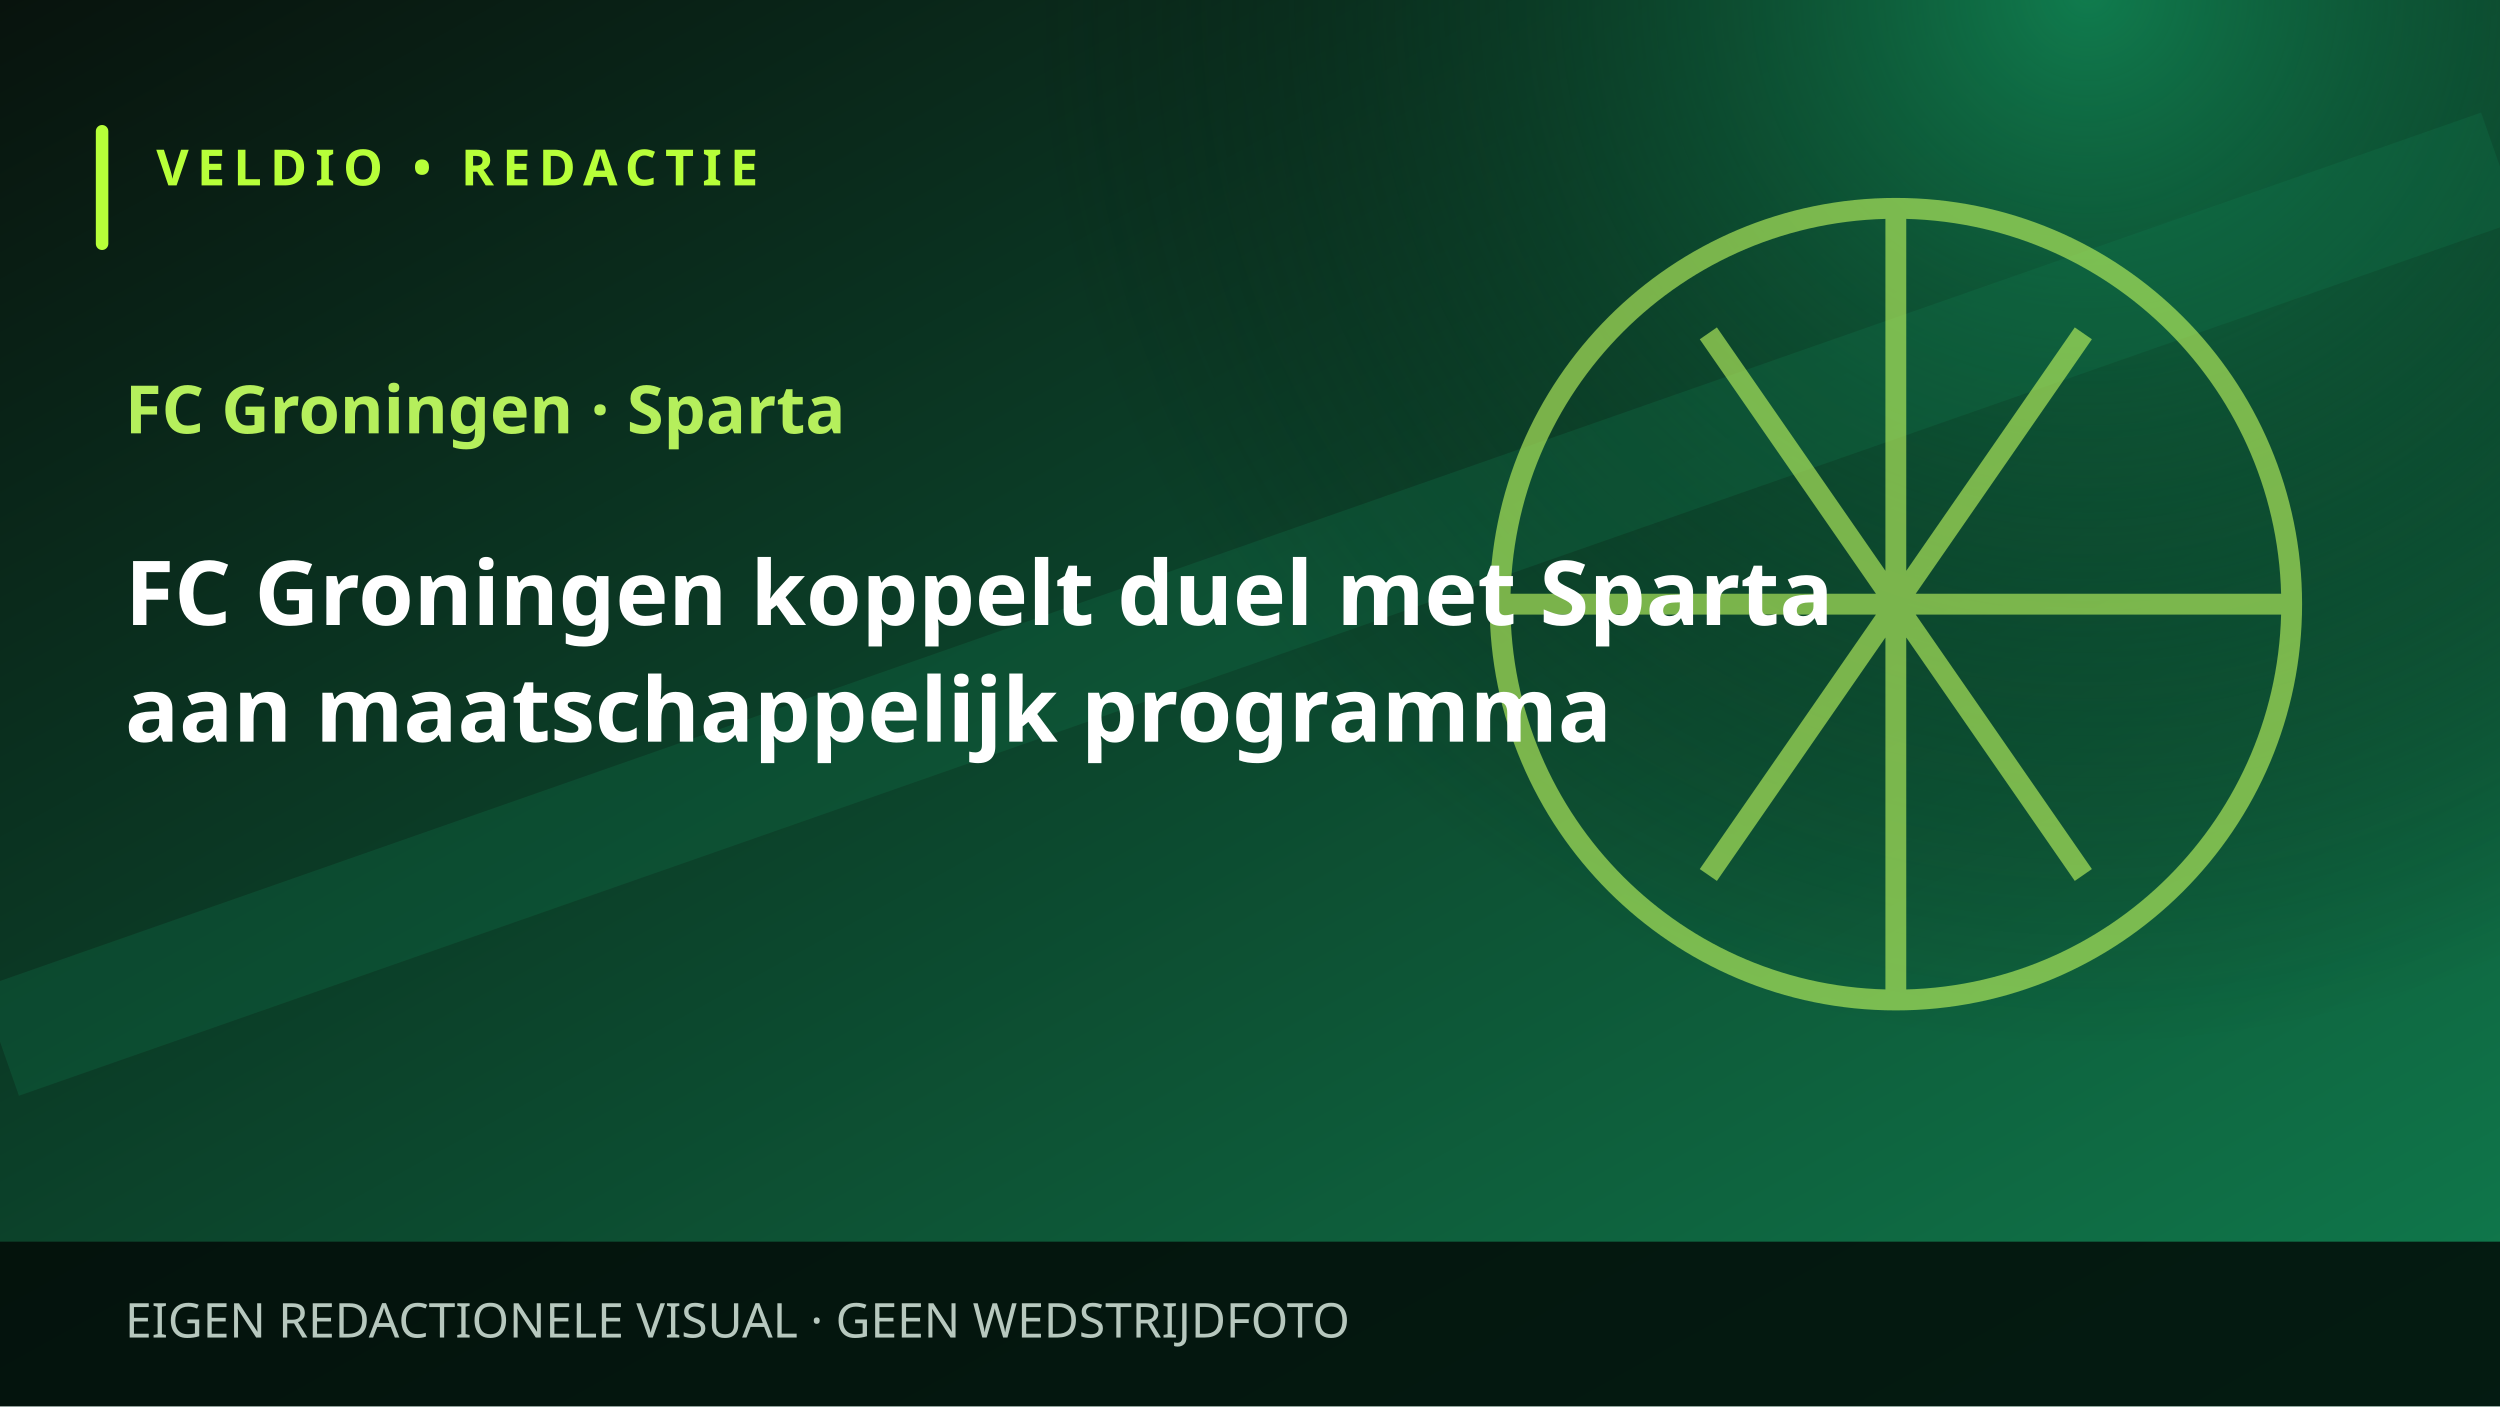
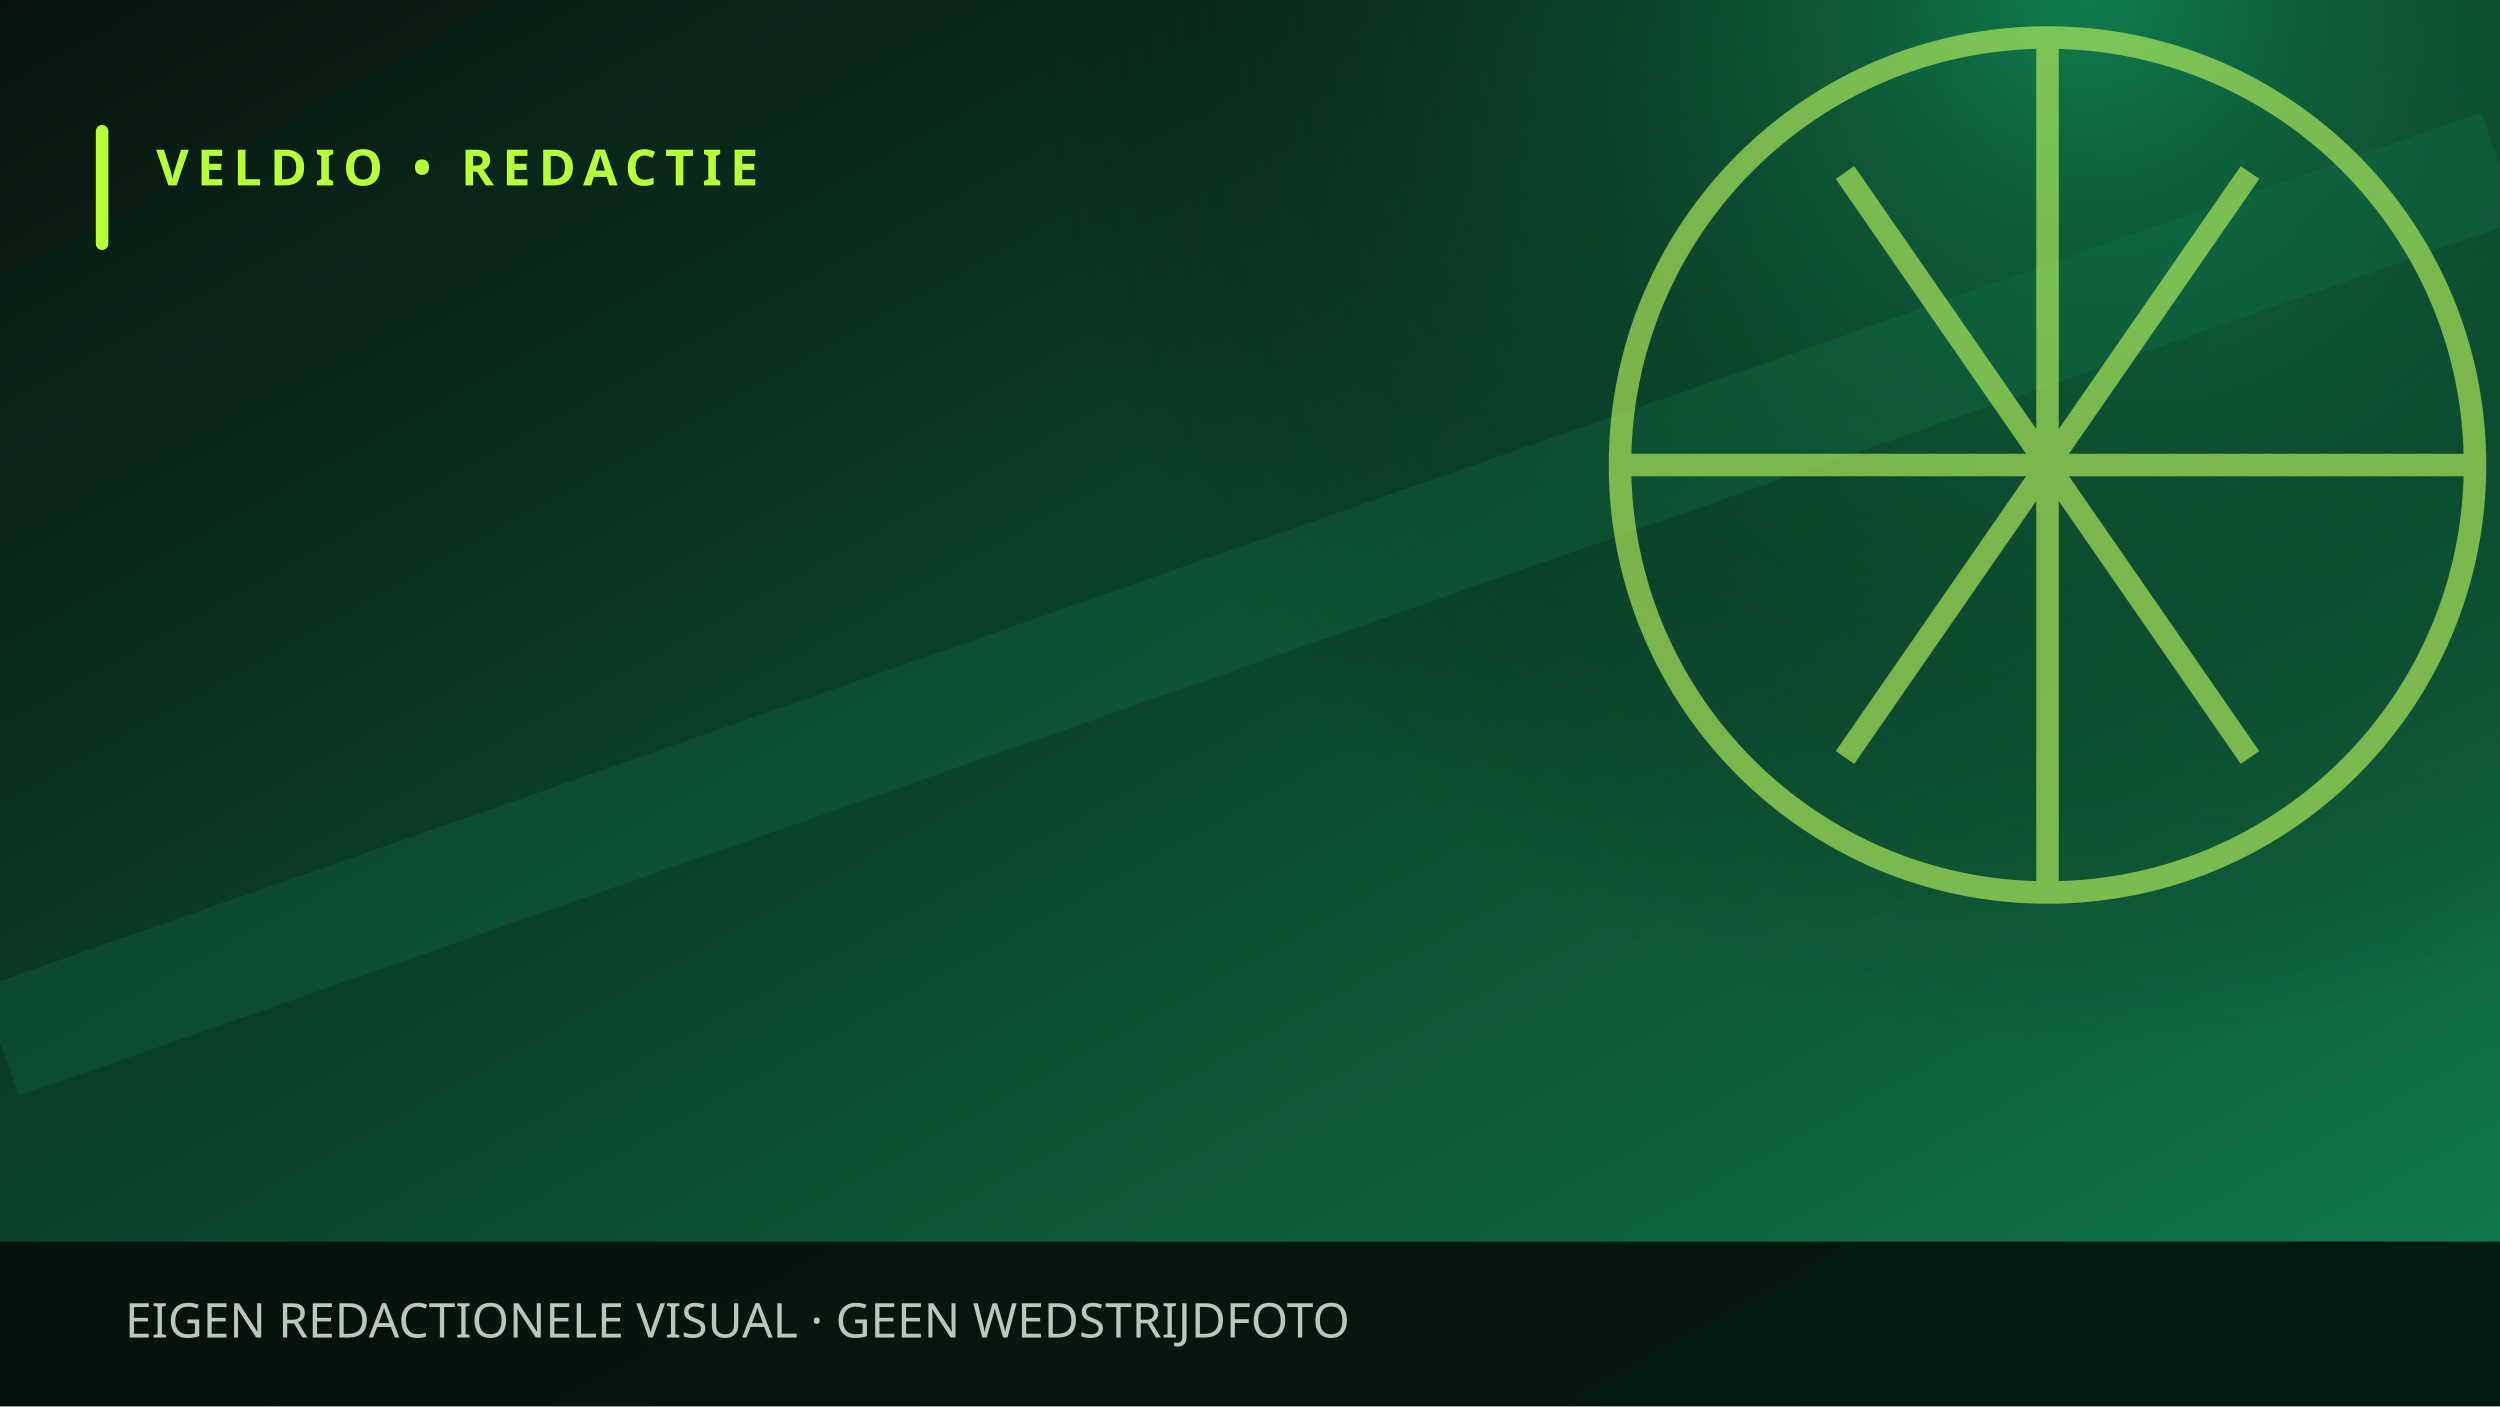
<svg xmlns="http://www.w3.org/2000/svg" width="1200" height="675">
  <defs>
-     <linearGradient id="b" x2="1" y2="1">
+     <linearGradient id="b" x1="0" y1="0" x2="1" y2="1">
      <stop stop-color="#08130d" />
      <stop offset="1" stop-color="#107c4e" />
    </linearGradient>
    <radialGradient id="g">
      <stop stop-color="#107c4e" />
      <stop offset="1" stop-color="#08110a" stop-opacity="0" />
    </radialGradient>
  </defs>
  <rect width="1200" height="675" fill="url(#b)" />
  <circle cx="1000" cy="0" r="500" fill="url(#g)" />
  <path d="M0 500L1200 80" stroke="#107c4e" stroke-width="55" opacity=".25" />
-   <g fill="none" stroke="#b5ef5c" stroke-width="10" opacity=".65">
+   <g transform="translate(0 -90) scale(1.08)" fill="none" stroke="#b5ef5c" stroke-width="10" opacity=".65">
    <circle cx="910" cy="290" r="190" />
    <path d="M910 100V480M720 290H1100M820 160L1000 420M1000 160L820 420" />
  </g>
  <rect x="46" y="60" width="6" height="60" rx="3" fill="#b7ff39" />
  <text x="75" y="89" fill="#b7ff39" font-family="sans-serif" font-size="24" font-weight="700" letter-spacing="4">VELDIO • REDACTIE</text>
-   <text x="60" y="208" fill="#b5ef5c" font-family="sans-serif" font-size="32" font-weight="700">FC Groningen · Sparta</text>
-   <text x="60" y="300" fill="#fff" font-family="sans-serif" font-size="43" font-weight="700">FC Groningen koppelt duel met Sparta</text>
-   <text x="60" y="356" fill="#fff" font-family="sans-serif" font-size="43" font-weight="700">aan maatschappelijk programma</text>
  <rect x="0" y="596" width="1200" height="79" fill="#030b08" fill-opacity=".85" />
  <text x="60" y="642" fill="#b7c8be" font-family="sans-serif" font-size="23">EIGEN REDACTIONELE VISUAL · GEEN WEDSTRIJDFOTO</text>
</svg>
